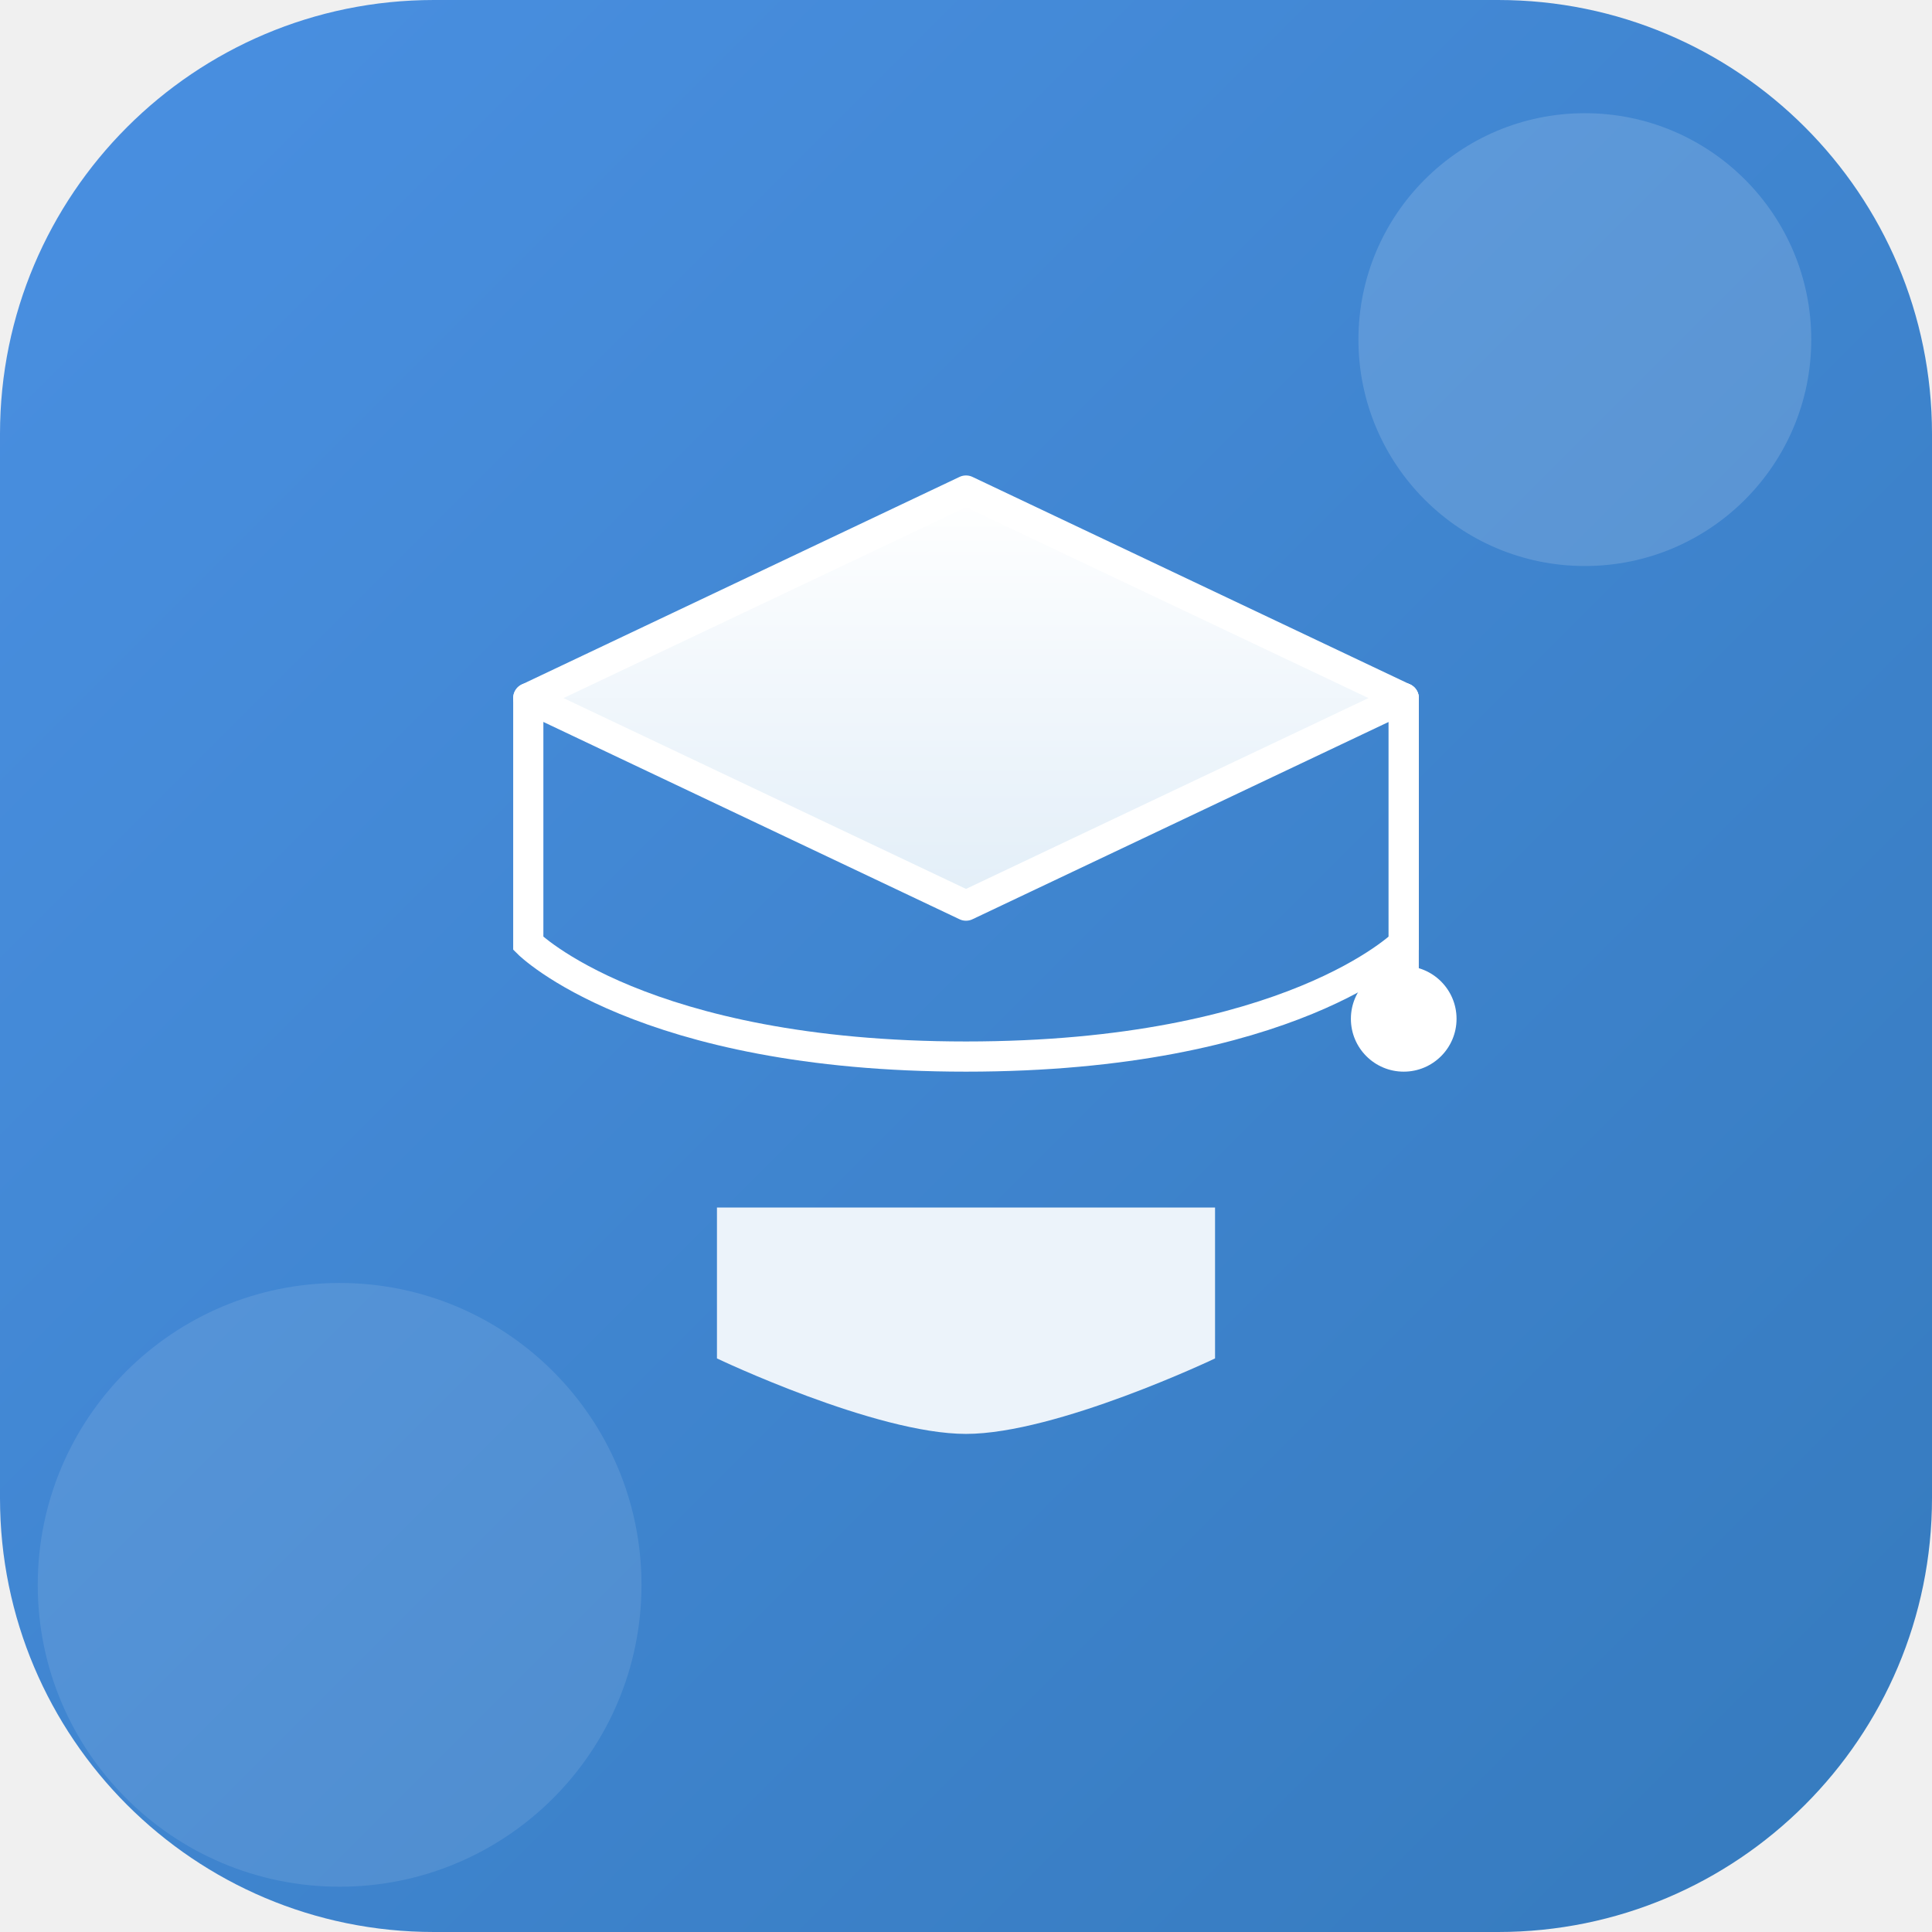
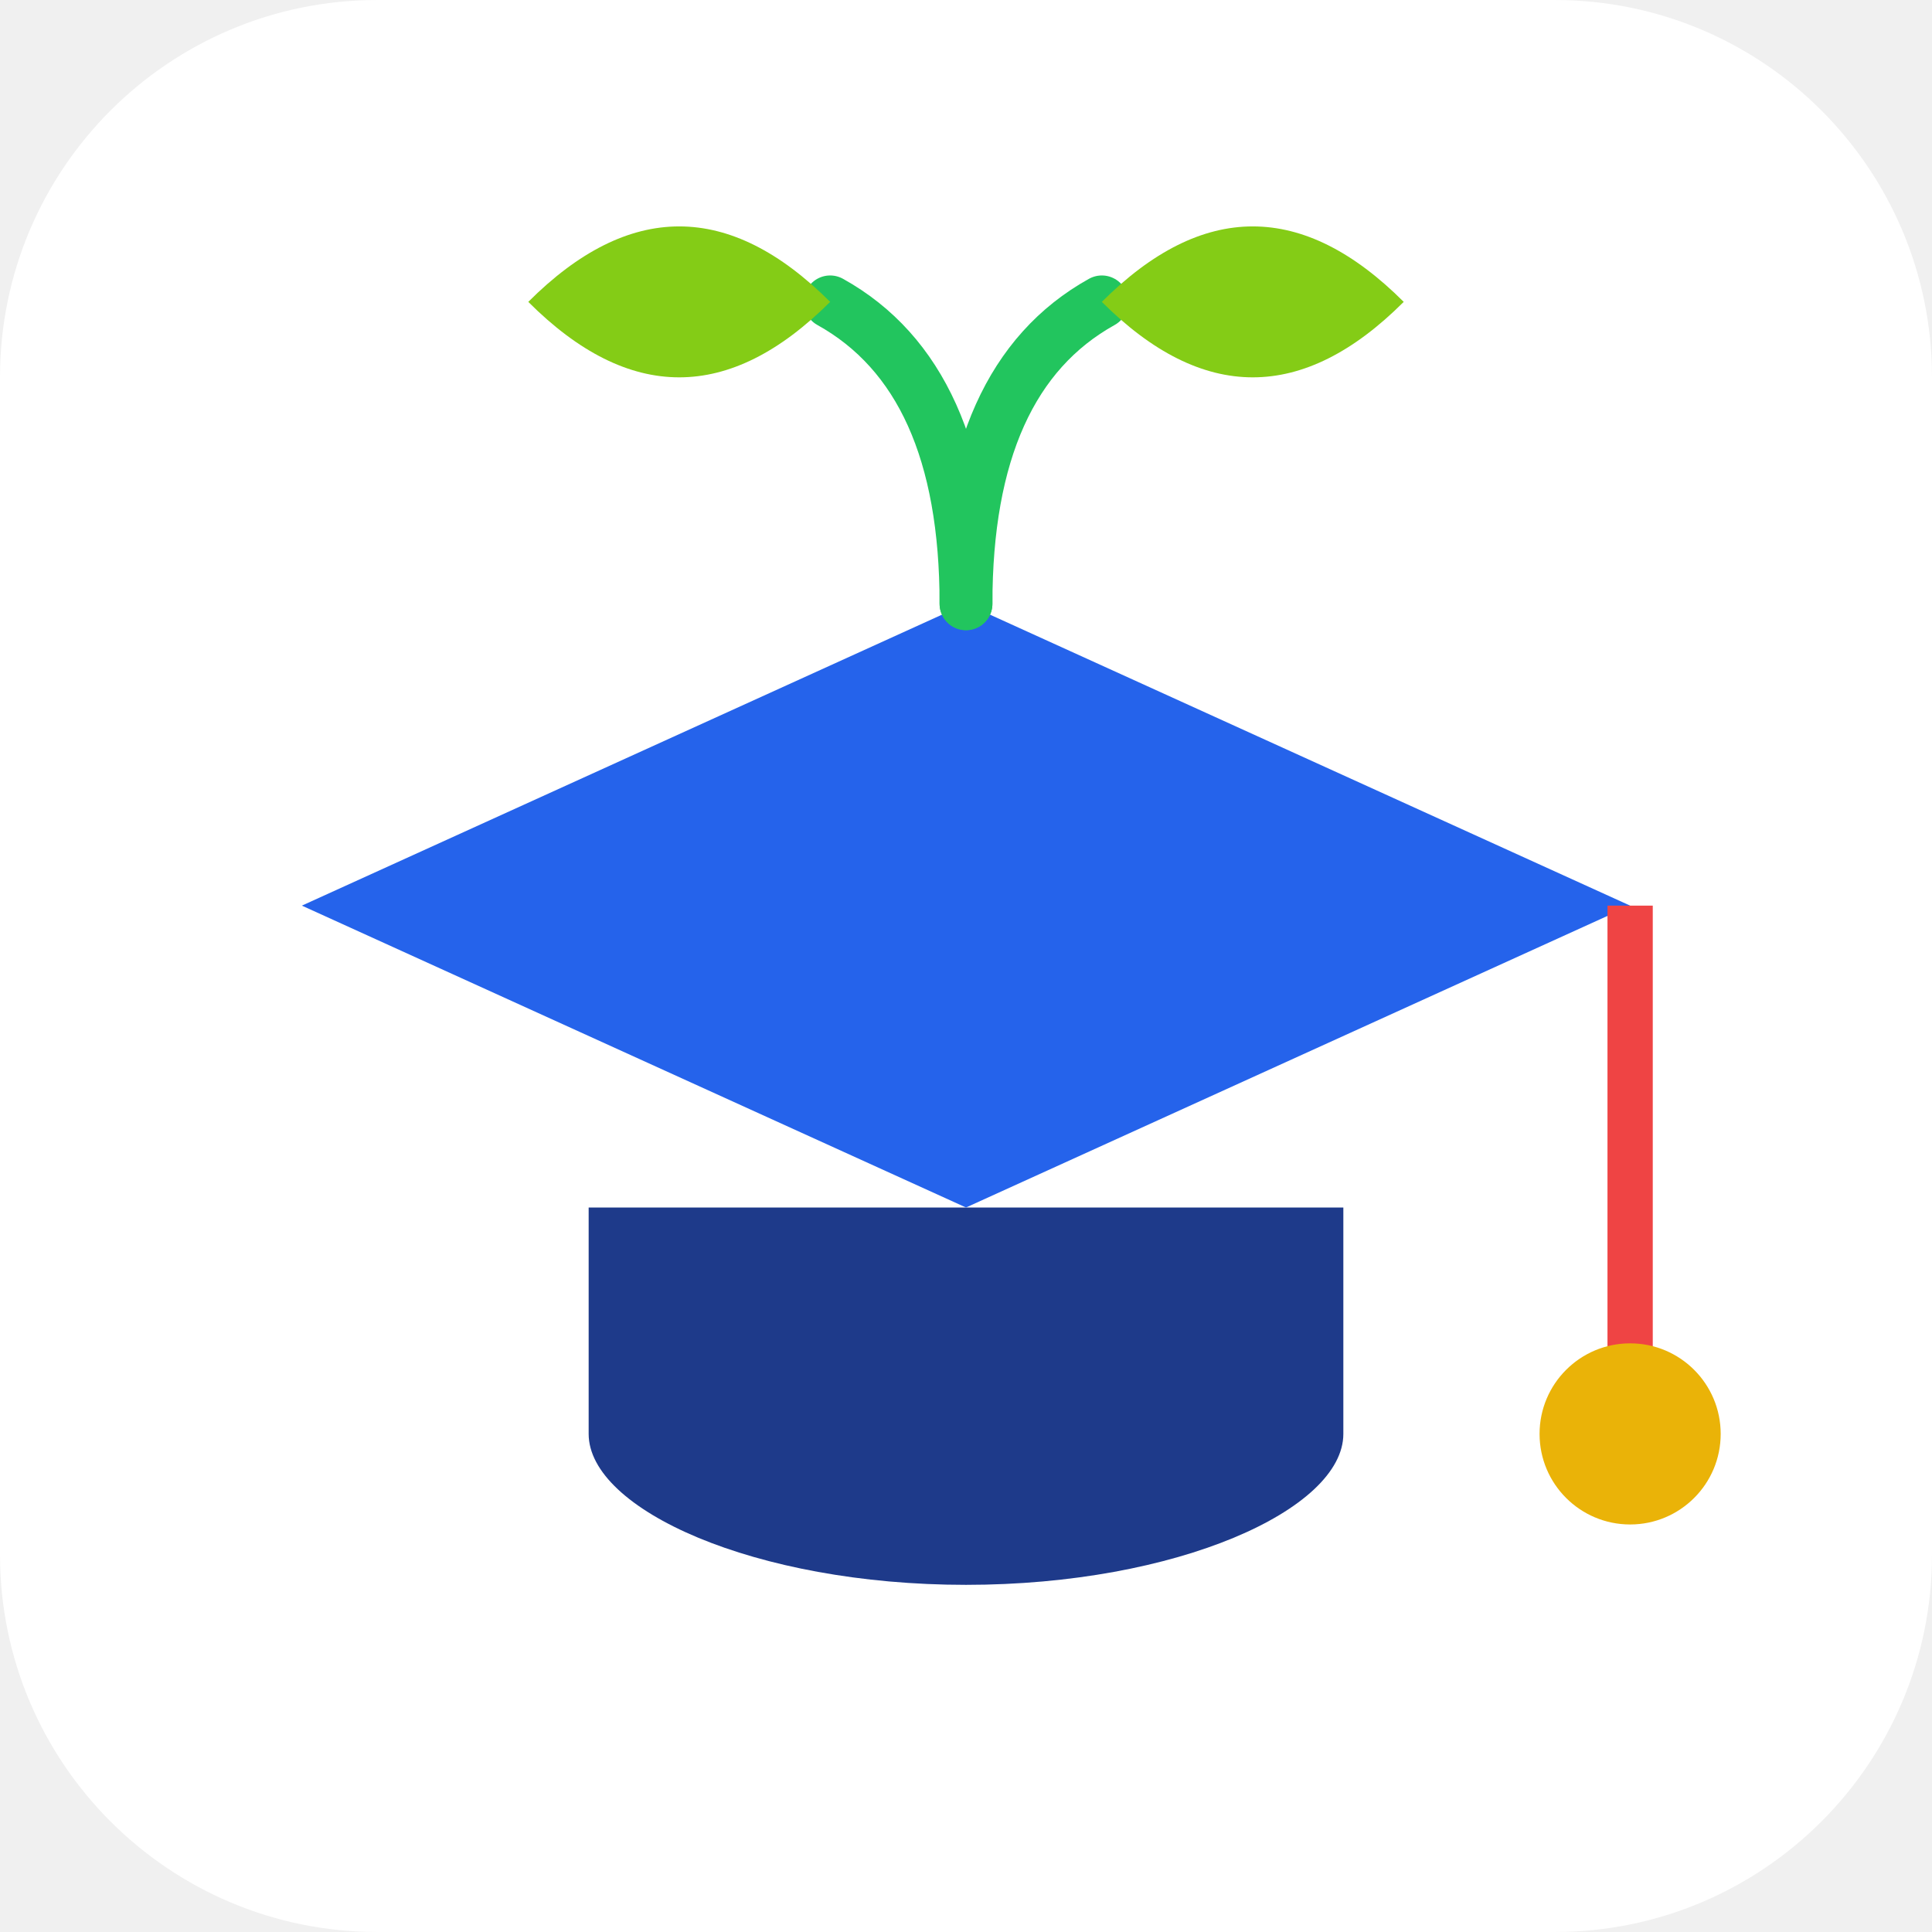
<svg xmlns="http://www.w3.org/2000/svg" viewBox="0 0 512 512">
-   <defs>
-     <linearGradient id="bg" x1="0%" y1="0%" x2="100%" y2="100%">
-       <stop offset="0%" stop-color="#4A90E2" />
-       <stop offset="100%" stop-color="#357ABD" />
-     </linearGradient>
-     <linearGradient id="cap" x1="0%" y1="0%" x2="0%" y2="100%">
-       <stop offset="0%" stop-color="#ffffff" />
-       <stop offset="100%" stop-color="#e2eef8" />
-     </linearGradient>
-   </defs>
-   <rect width="512" height="512" rx="115" fill="url(#bg)" />
-   <circle cx="420" cy="90" r="60" fill="#ffffff" opacity="0.15" />
-   <circle cx="90" cy="420" r="80" fill="#ffffff" opacity="0.1" />
-   <path d="M 256 130 L 140 185 L 256 240 L 372 185 Z" fill="url(#cap)" stroke="#ffffff" stroke-width="8" stroke-linejoin="round" />
-   <path d="M 140 185 L 140 250 C 140 250 170 280 256 280 C 342 280 372 250 372 250 L 372 185" fill="none" stroke="#ffffff" stroke-width="8" stroke-linecap="round" />
-   <path d="M 372 185 L 372 260" fill="none" stroke="#ffffff" stroke-width="8" stroke-linecap="round" />
-   <circle cx="372" cy="270" r="14" fill="#ffffff" />
-   <path d="M 190 320 L 322 320 L 322 360 C 322 360 280 380 256 380 C 232 380 190 360 190 360 Z" fill="#ffffff" opacity="0.9" />
+   <rect width="512" height="512" rx="100" fill="#ffffff" />
+   <path d="M156 320 L156 380 C156 400 200 420 256 420 C312 420 356 400 356 380 L356 320 Z" fill="#1e3a8a" />
+   <polygon points="256,160 80,240 256,320 432,240" fill="#2563eb" />
+   <line x1="432" y1="240" x2="432" y2="360" stroke="#ef4444" stroke-width="12" />
+   <circle cx="432" cy="380" r="24" fill="#eab308" />
+   <path d="M256 160 Q 256 100 220 80" fill="none" stroke="#22c55e" stroke-width="14" stroke-linecap="round" />
+   <path d="M256 160 Q 256 100 292 80" fill="none" stroke="#22c55e" stroke-width="14" stroke-linecap="round" />
+   <path d="M 220 80 Q 180 40 140 80 Q 180 120 220 80" fill="#84cc16" />
+   <path d="M 292 80 Q 332 40 372 80 Q 332 120 292 80" fill="#84cc16" />
</svg>
